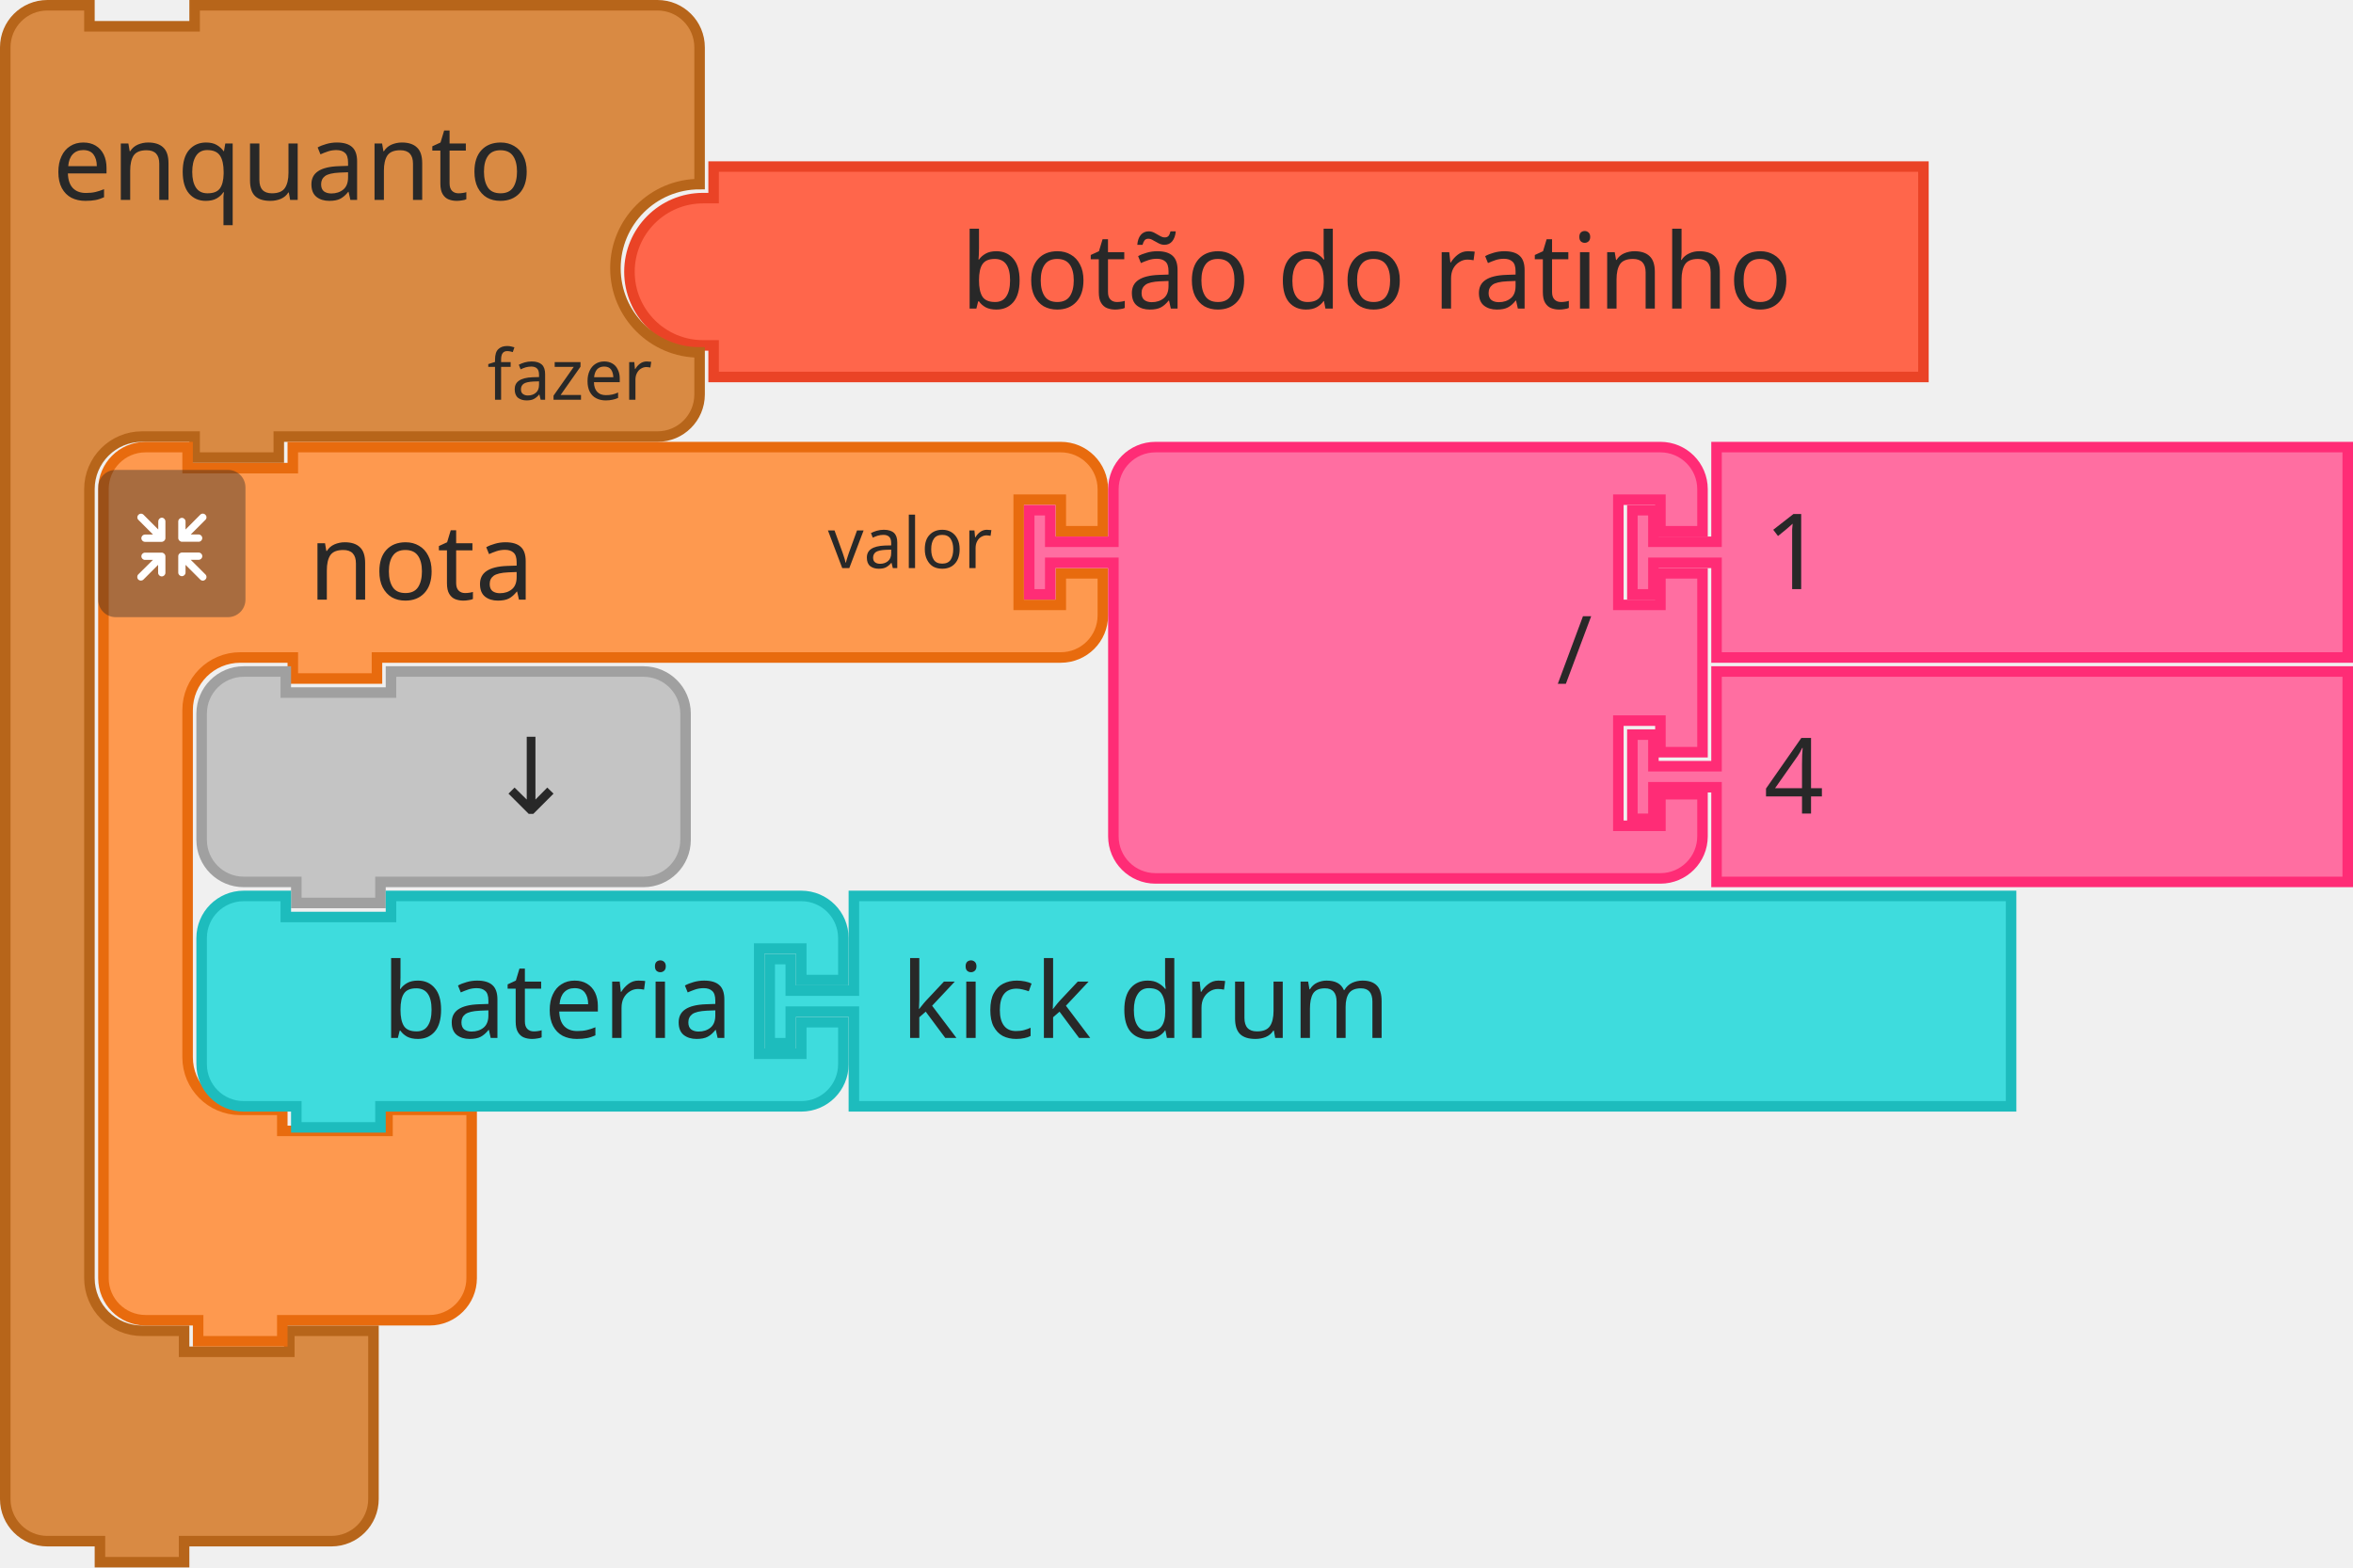
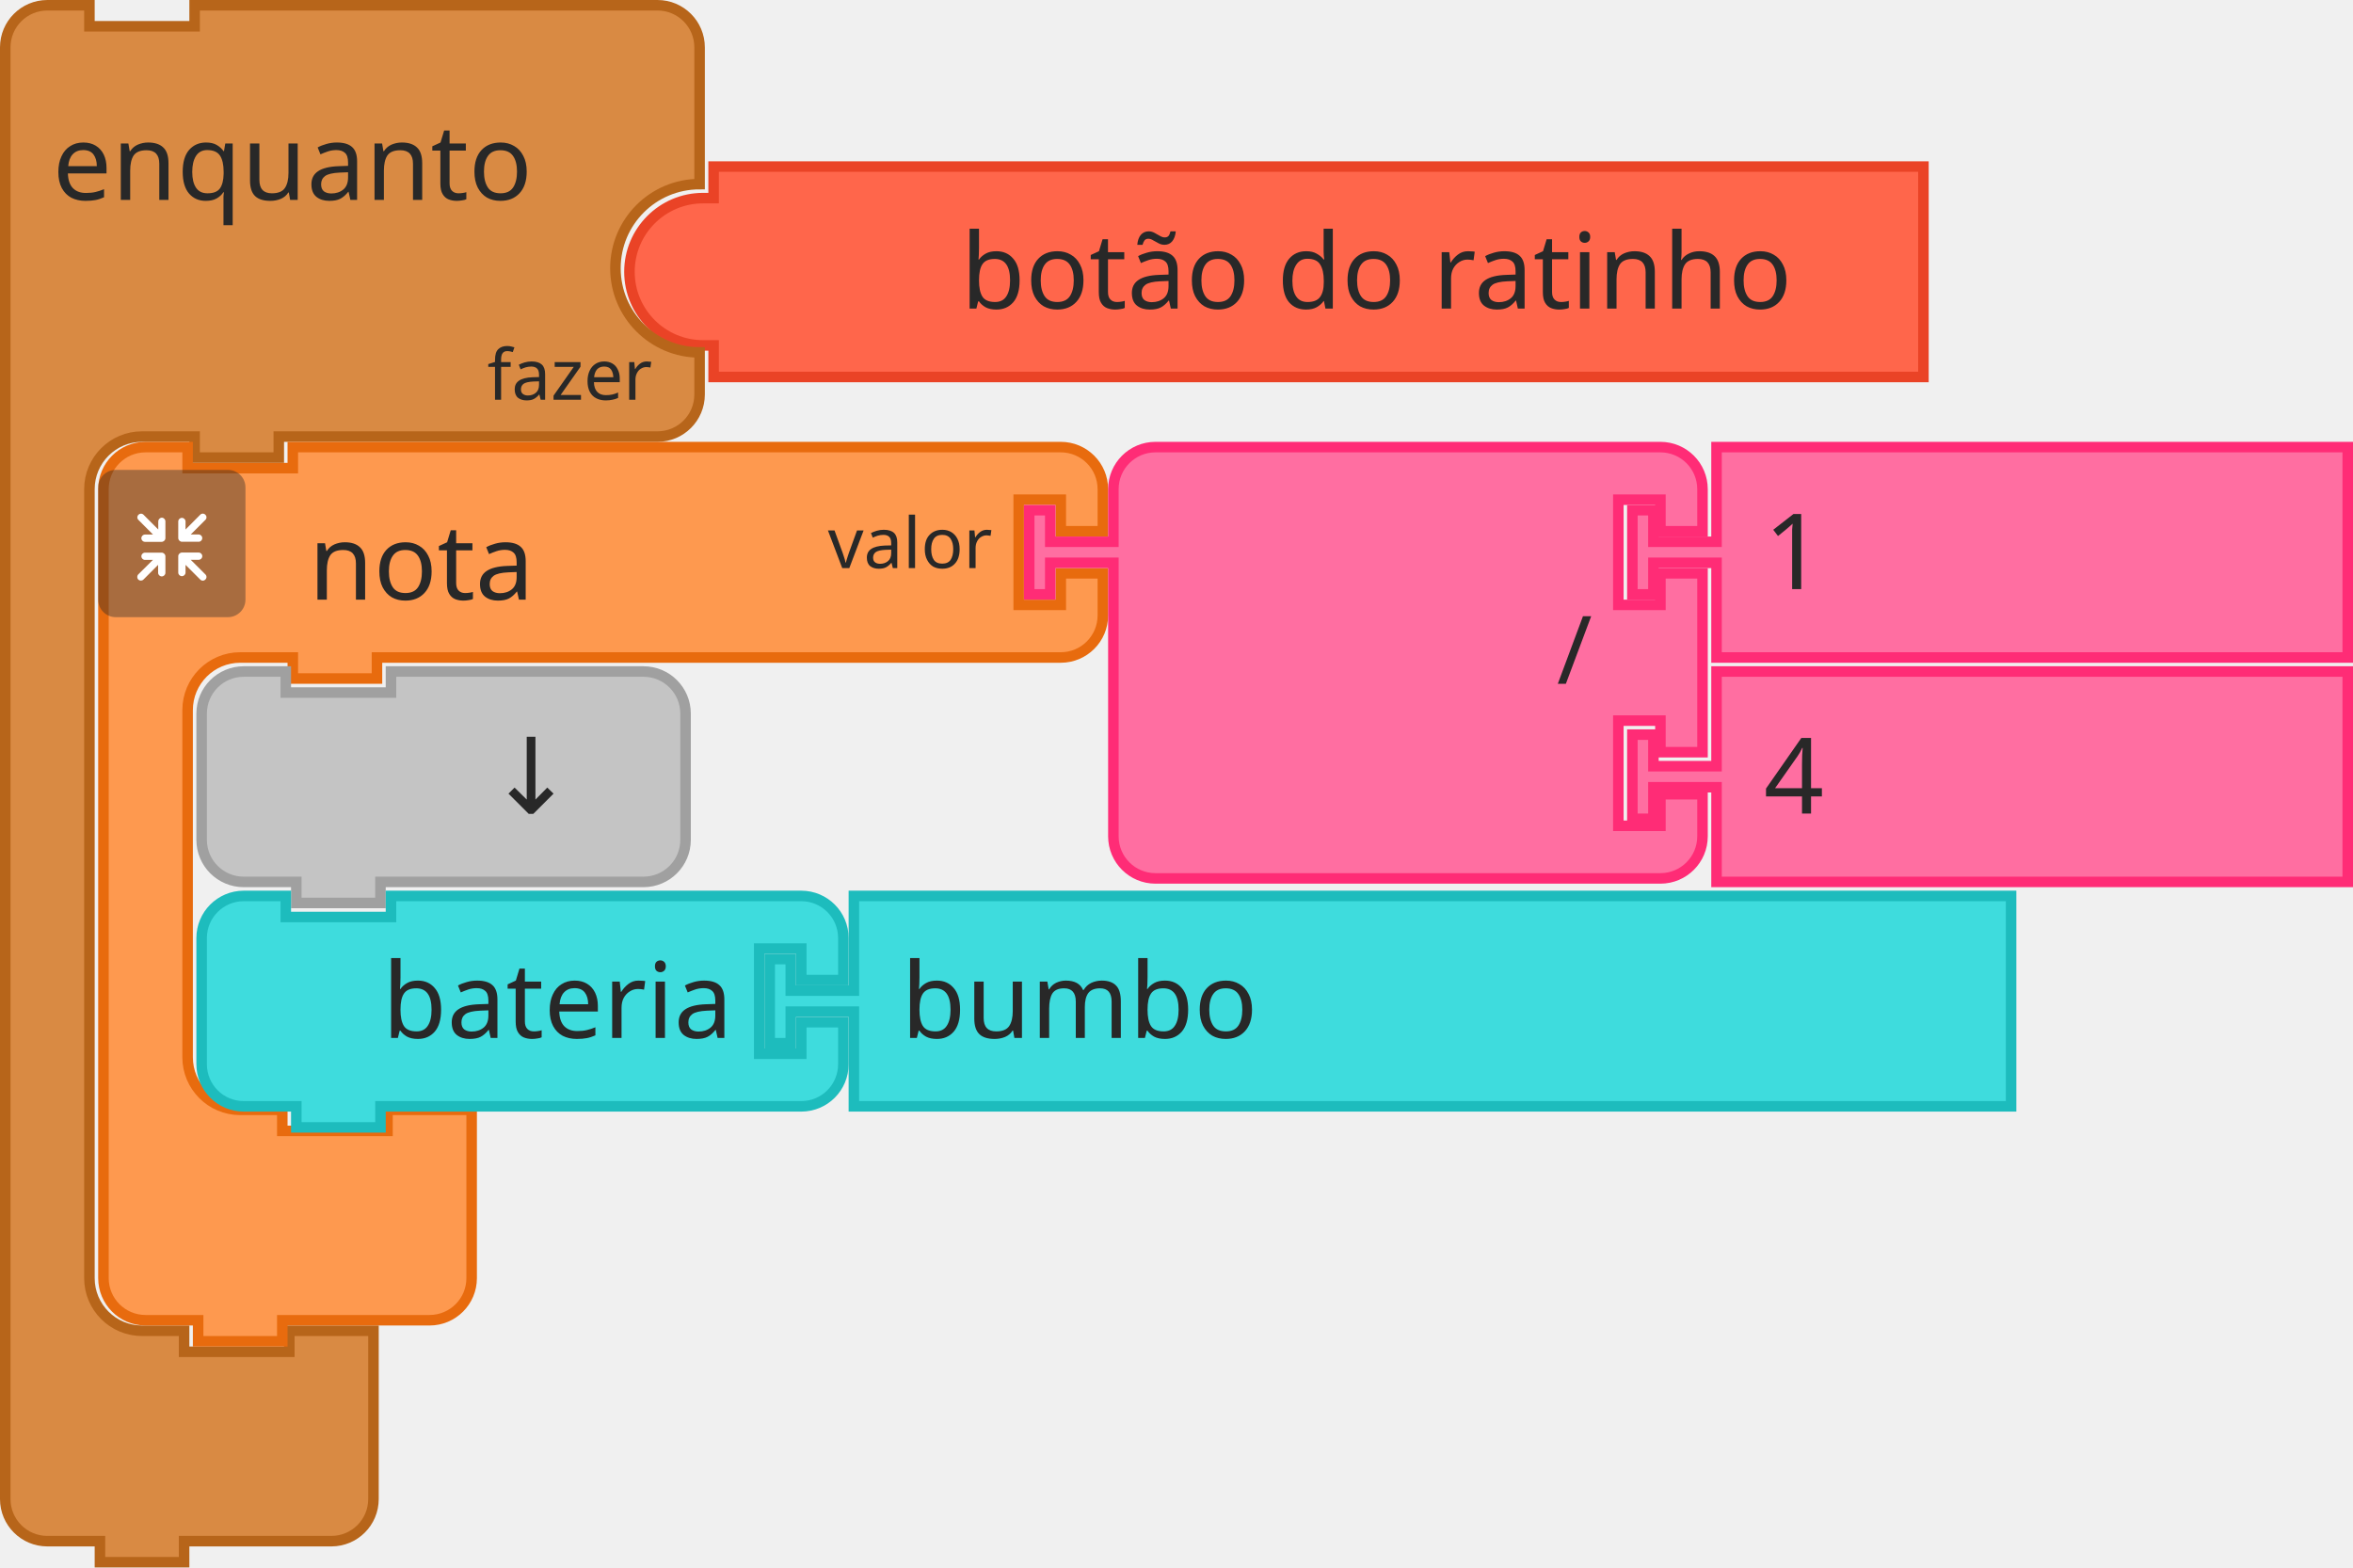
<svg xmlns="http://www.w3.org/2000/svg" width="335.5" height="223.5">
  <g transform="translate(89, 23)">
    <g transform="scale(1.5, 1.5)">
      <path d="m0.5 10.5 A 7 7 90 0 1 7.5 3.5 L 8.5 3.5 L 8.5 2.5 L 8.5 0.5 L 123.5 0.5 L 123.5 16.5 L 123.5 20.5 L 8.5 20.5 L 8.5 18.5 L 8.5 17.5 L 7.5 17.5 A 7 7 90 0 1 0.5 10.5 z" style="fill:#FF664B;fill-opacity:1;stroke:#EA4326;stroke-width:1;stroke-linecap:round;stroke-opacity:1;" />
      <text style="font-size:10px;fill:#282828;font-family:sans-serif;text-anchor:end">
        <tspan x="111" y="14">botão do ratinho</tspan>
      </text>
    </g>
  </g>
  <g transform="translate(0, 0)">
    <g transform="scale(1.5, 1.5)">
      <path d="m0.5 8.5 L 0.5 4.5 A 4 4 90 0 1 4.5 0.5 L 8.5 0.5 L 8.5 2.5 L 18.5 2.5 L 18.5 0.5 L 27.5 0.5 L 58.5 0.5 L 62.5 0.5 A 4 4 90 0 1 66.5 4.5 L 66.5 8.5 L 66.5 17.5 A 8 8 90 0 0 58.5 25.5 A 8 8 90 0 0 66.5 33.5 L 66.5 37.5 A 4 4 90 0 1 62.5 41.5 L 58.5 41.5 L 27.5 41.5 L 26.5 41.5 L 26.5 43.5 L 18.5 43.5 L 18.5 41.5 L 17.5 41.5 L 13.5 41.5 A 5 5 90 0 0 8.5 46.5 L 8.5 50.5 L 8.5 54.5 L 8.5 117.5 L 8.5 121.5 A 5 5 90 0 0 13.5 126.5 L 17.5 126.5 L 17.5 128.5 L 27.5 128.5 L 27.5 126.5 L 35.5 126.5 L 35.5 132.5 L 35.5 138.5 L 35.5 142.5 A 4 4 90 0 1 31.5 146.5 L 27.5 146.5 L 18.5 146.5 L 17.5 146.5 L 17.5 148.5 L 9.5 148.5 L 9.5 146.5 L 8.5 146.5 L 4.5 146.5 A 4 4 90 0 1 0.5 142.5 L 0.5 138.5 z" style="fill:#D98A43;fill-opacity:1;stroke:#B7651A;stroke-width:1;stroke-linecap:round;stroke-opacity:1;" />
      <text style="font-size:10px;fill:#282828;font-family:sans-serif;text-anchor:start">
        <tspan x="5" y="19">enquanto</tspan>
      </text>
      <text style="font-size:6.667px;fill:#282828;font-family:sans-serif;text-anchor:end">
        <tspan x="62" y="38">fazer</tspan>
      </text>
    </g>
  </g>
  <g>
    <g transform="translate(14, 63)">
      <g transform="scale(1.5, 1.5)">
        <path d="m0.5 8.5 L 0.5 4.5 A 4 4 90 0 1 4.5 0.5 L 8.5 0.5 L 8.5 2.5 L 18.5 2.5 L 18.5 0.5 L 27.5 0.5 L 87.5 0.5 L 91.5 0.5 A 4 4 90 0 1 95.5 4.5 L 95.5 8.5 L 91.5 8.5 L 91.5 5.5 L 87.5 5.5 L 87.5 15.5 L 91.5 15.5 L 91.5 12.5 L 95.5 12.5 L 95.5 16.5 A 4 4 90 0 1 91.5 20.5 L 87.5 20.5 L 27.5 20.5 L 26.5 20.5 L 26.5 22.5 L 18.5 22.5 L 18.5 20.5 L 17.5 20.5 L 13.5 20.5 A 5 5 90 0 0 8.5 25.5 L 8.5 29.5 L 8.5 33.5 L 8.5 54.5 L 8.5 58.5 A 5 5 90 0 0 13.5 63.5 L 17.5 63.5 L 17.5 65.5 L 27.5 65.5 L 27.5 63.5 L 35.5 63.5 L 35.5 69.5 L 35.5 75.5 L 35.5 79.5 A 4 4 90 0 1 31.5 83.5 L 27.5 83.5 L 18.5 83.5 L 17.5 83.5 L 17.5 85.5 L 9.5 85.5 L 9.5 83.5 L 8.5 83.5 L 4.5 83.5 A 4 4 90 0 1 0.5 79.5 L 0.5 75.5 z" style="fill:#FE994F;fill-opacity:1;stroke:#E86B0E;stroke-width:1;stroke-linecap:round;stroke-opacity:1;" />
        <text style="font-size:10px;fill:#282828;font-family:sans-serif;text-anchor:start">
          <tspan x="20" y="15">nota</tspan>
        </text>
        <text style="font-size:6.667px;fill:#282828;font-family:sans-serif;text-anchor:end">
          <tspan x="85" y="12">valor</tspan>
        </text>
      </g>
    </g>
    <g transform="translate(14, 67) scale(0.5 0.5)">
      <g style="isolation:isolate">
        <g id="レイヤー_2" data-name="レイヤー 2">
          <g id="Icon">
            <rect width="42" height="42" rx="5" ry="5" style="fill:#292929;opacity:0.4;mix-blend-mode:multiply" />
            <path d="M30.56,29.8l-4.17-4.16h2.26a1,1,0,1,0,0-2.07H23.94a1.08,1.08,0,0,0-1.11,1v0s0,0,0,.06v4.64h0a1,1,0,1,0,2.08,0V27.08l4.19,4.19a1,1,0,0,0,1.46,0A1,1,0,0,0,30.56,29.8Z" style="fill:#fff" />
            <path d="M19.17,24.6a1.08,1.08,0,0,0-1.11-1H13.35a1,1,0,1,0,0,2.07H15.6L11.44,29.8a1,1,0,0,0,1.47,1.47l4.18-4.19v2.26a1,1,0,1,0,2.08,0V24.7s0,0,0-.06A.08.08,0,0,1,19.17,24.6Z" style="fill:#fff" />
            <path d="M23.94,20.5h4.7a1,1,0,1,0,0-2.08H26.39l4.17-4.16a1,1,0,0,0,0-1.47,1,1,0,0,0-1.46,0L24.91,17V14.72a1,1,0,1,0-2.08,0v4.64a.43.43,0,0,0,0,.05v.05A1.09,1.09,0,0,0,23.94,20.5Z" style="fill:#fff" />
            <path d="M18.13,13.62a1.08,1.08,0,0,0-1,1.09V17l-4.18-4.19a1,1,0,0,0-1.47,0,1,1,0,0,0,0,1.46l4.16,4.17H13.35a1,1,0,1,0,0,2.08h4.71a1.09,1.09,0,0,0,1.11-1,.08.08,0,0,1,0,0s0,0,0-.06V14.71A1.07,1.07,0,0,0,18.13,13.62Z" style="fill:#fff" />
          </g>
        </g>
      </g>
    </g>
  </g>
  <g transform="translate(146, 63)">
    <g transform="scale(1.5, 1.5)">
      <path d="m8.5 8.5 L 8.5 4.5 A 4 4 90 0 1 12.5 0.5 L 16.5 0.5 L 26.5 0.5 L 56.5 0.5 L 60.5 0.5 A 4 4 90 0 1 64.5 4.5 L 64.5 8.5 L 60.5 8.5 L 60.5 5.5 L 56.5 5.5 L 56.5 15.5 L 60.5 15.5 L 60.5 12.5 L 64.5 12.5 L 64.5 29.5 L 60.5 29.5 L 60.5 26.5 L 56.5 26.5 L 56.5 36.5 L 60.5 36.5 L 60.5 33.5 L 64.5 33.5 L 64.5 37.5 A 4 4 90 0 1 60.5 41.5 L 56.5 41.5 L 26.5 41.5 L 16.5 41.5 L 12.5 41.5 A 4 4 90 0 1 8.5 37.5 L 8.5 33.5 L 8.5 12.5 L 8.5 11.5 L 2.5 11.5 L 2.5 14.5 L 0.5 14.5 L 0.5 6.5 L 2.5 6.5 L 2.5 9.5 L 8.5 9.5 L 8.5 8.5 z" style="fill:#FF6EA1;fill-opacity:1;stroke:#FF2C76;stroke-width:1;stroke-linecap:round;stroke-opacity:1;" />
      <text style="font-size:9px;fill:#282828;font-family:sans-serif;text-anchor:end">
        <tspan x="54" y="23">/</tspan>
      </text>
      <text style="font-size:6px;fill:#282828;font-family:sans-serif;text-anchor:end">
        <tspan x="54" y="12" />
      </text>
      <text style="font-size:6px;fill:#282828;font-family:sans-serif;text-anchor:end">
        <tspan x="54" y="33" />
      </text>
    </g>
  </g>
  <g transform="translate(232, 63)">
    <g transform="scale(1.5, 1.5)">
      <path d="m8.5 0.5 L 68.5 0.5 L 68.5 20.5 L 8.5 20.5 L 8.5 12.5 L 8.5 11.5 L 2.5 11.5 L 2.5 14.5 L 0.5 14.5 L 0.5 6.5 L 2.5 6.5 L 2.5 9.5 L 8.5 9.5 L 8.5 8.5 z" style="fill:#FF6EA1;fill-opacity:1;stroke:#FF2C76;stroke-width:1;stroke-linecap:round;stroke-opacity:1;" />
      <text style="font-size:10px;fill:#282828;font-family:sans-serif;text-anchor:start">
        <tspan x="13" y="14">1</tspan>
      </text>
    </g>
  </g>
  <g transform="translate(232, 95)">
    <g transform="scale(1.5, 1.5)">
      <path d="m8.5 0.5 L 68.5 0.5 L 68.5 20.5 L 8.5 20.5 L 8.5 12.5 L 8.5 11.5 L 2.5 11.5 L 2.5 14.5 L 0.5 14.5 L 0.5 6.5 L 2.5 6.5 L 2.5 9.5 L 8.5 9.5 L 8.5 8.5 z" style="fill:#FF6EA1;fill-opacity:1;stroke:#FF2C76;stroke-width:1;stroke-linecap:round;stroke-opacity:1;" />
      <text style="font-size:10px;fill:#282828;font-family:sans-serif;text-anchor:start">
        <tspan x="13" y="14">4</tspan>
      </text>
    </g>
  </g>
  <g transform="translate(28, 95)">
    <g transform="scale(1.5, 1.5)">
      <path d="m0.5 8.5 L 0.5 4.5 A 4 4 90 0 1 4.5 0.5 L 8.5 0.5 L 8.5 2.5 L 18.5 2.5 L 18.5 0.5 L 38.5 0.5 L 42.5 0.5 A 4 4 90 0 1 46.5 4.5 L 46.5 8.5 L 46.5 12.5 L 46.5 16.5 A 4 4 90 0 1 42.5 20.5 L 38.5 20.5 L 18.5 20.5 L 17.5 20.5 L 17.5 22.5 L 9.5 22.5 L 9.5 20.5 L 8.5 20.5 L 4.5 20.5 A 4 4 90 0 1 0.5 16.5 L 0.5 12.5 z" style="fill:#C4C4C4;fill-opacity:1;stroke:#A0A0A0;stroke-width:1;stroke-linecap:round;stroke-opacity:1;" />
      <text style="font-size:10px;fill:#282828;font-family:sans-serif;text-anchor:end">
        <tspan x="36" y="14">↓</tspan>
      </text>
    </g>
  </g>
  <g transform="translate(28, 127)">
    <g transform="scale(1.5, 1.5)">
      <path d="m0.5 8.5 L 0.5 4.5 A 4 4 90 0 1 4.5 0.5 L 8.5 0.5 L 8.5 2.5 L 18.5 2.5 L 18.5 0.5 L 53.5 0.5 L 57.5 0.5 A 4 4 90 0 1 61.5 4.5 L 61.5 8.5 L 57.5 8.5 L 57.5 5.5 L 53.5 5.5 L 53.5 15.5 L 57.5 15.5 L 57.5 12.5 L 61.5 12.5 L 61.5 16.5 A 4 4 90 0 1 57.5 20.5 L 53.5 20.5 L 18.5 20.5 L 17.5 20.5 L 17.5 22.5 L 9.5 22.5 L 9.5 20.5 L 8.5 20.5 L 4.5 20.5 A 4 4 90 0 1 0.5 16.5 L 0.5 12.5 L 0.5 8.5 z" style="fill:#3EDCDD;fill-opacity:1;stroke:#1DBCBD;stroke-width:1;stroke-linecap:round;stroke-opacity:1;" />
      <text style="font-size:10px;fill:#282828;font-family:sans-serif;text-anchor:end">
        <tspan x="51" y="14">bateria</tspan>
      </text>
      <text style="font-size:6.667px;fill:#282828;font-family:sans-serif;text-anchor:end">
        <tspan x="51" y="12" />
      </text>
    </g>
  </g>
  <g transform="translate(109, 127)">
    <g transform="scale(1.5, 1.5)">
      <path d="m8.5 0.5 L 118.5 0.5 L 118.5 20.5 L 8.5 20.5 L 8.5 12.5 L 8.5 11.5 L 2.5 11.5 L 2.5 14.5 L 0.5 14.5 L 0.5 6.5 L 2.5 6.5 L 2.5 9.5 L 8.5 9.5 L 8.5 8.5 z" style="fill:#3EDCDD;fill-opacity:1;stroke:#1DBCBD;stroke-width:1;stroke-linecap:round;stroke-opacity:1;" />
      <text style="font-size:10px;fill:#282828;font-family:sans-serif;text-anchor:start">
-         <tspan x="13" y="14">kick drum</tspan>
+         <tspan x="13" y="14">bumbo</tspan>
      </text>
    </g>
  </g>
</svg>
